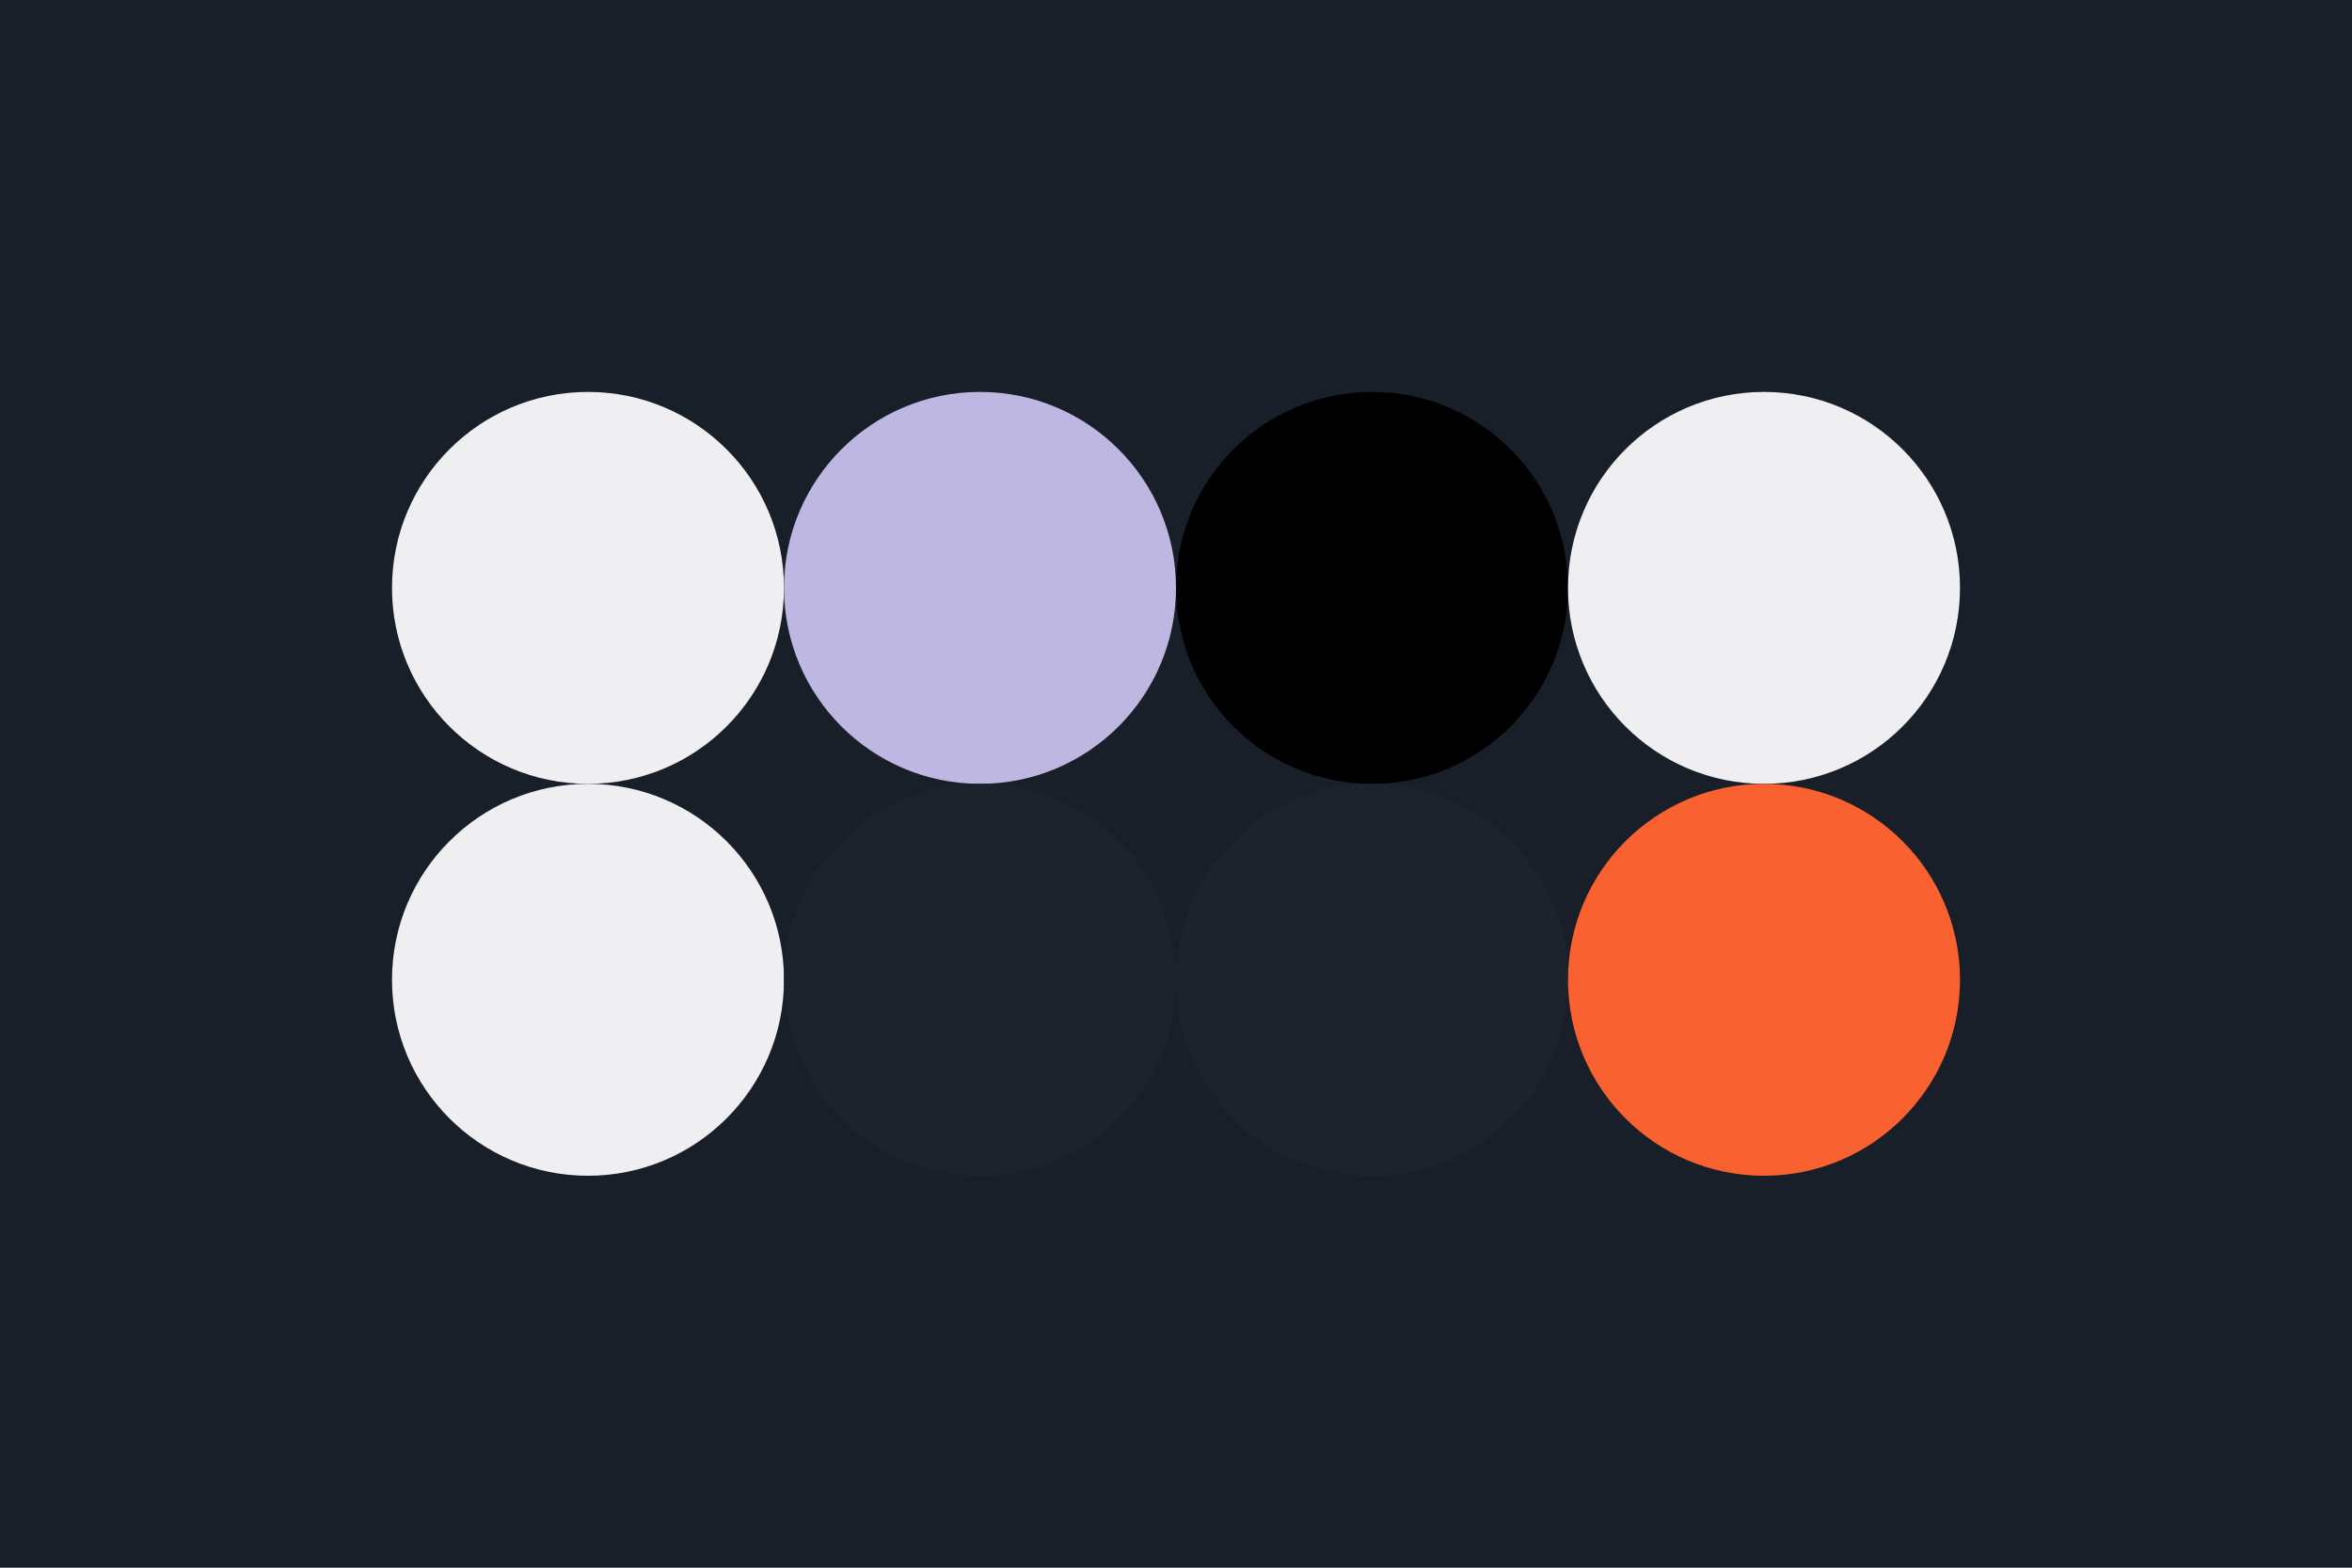
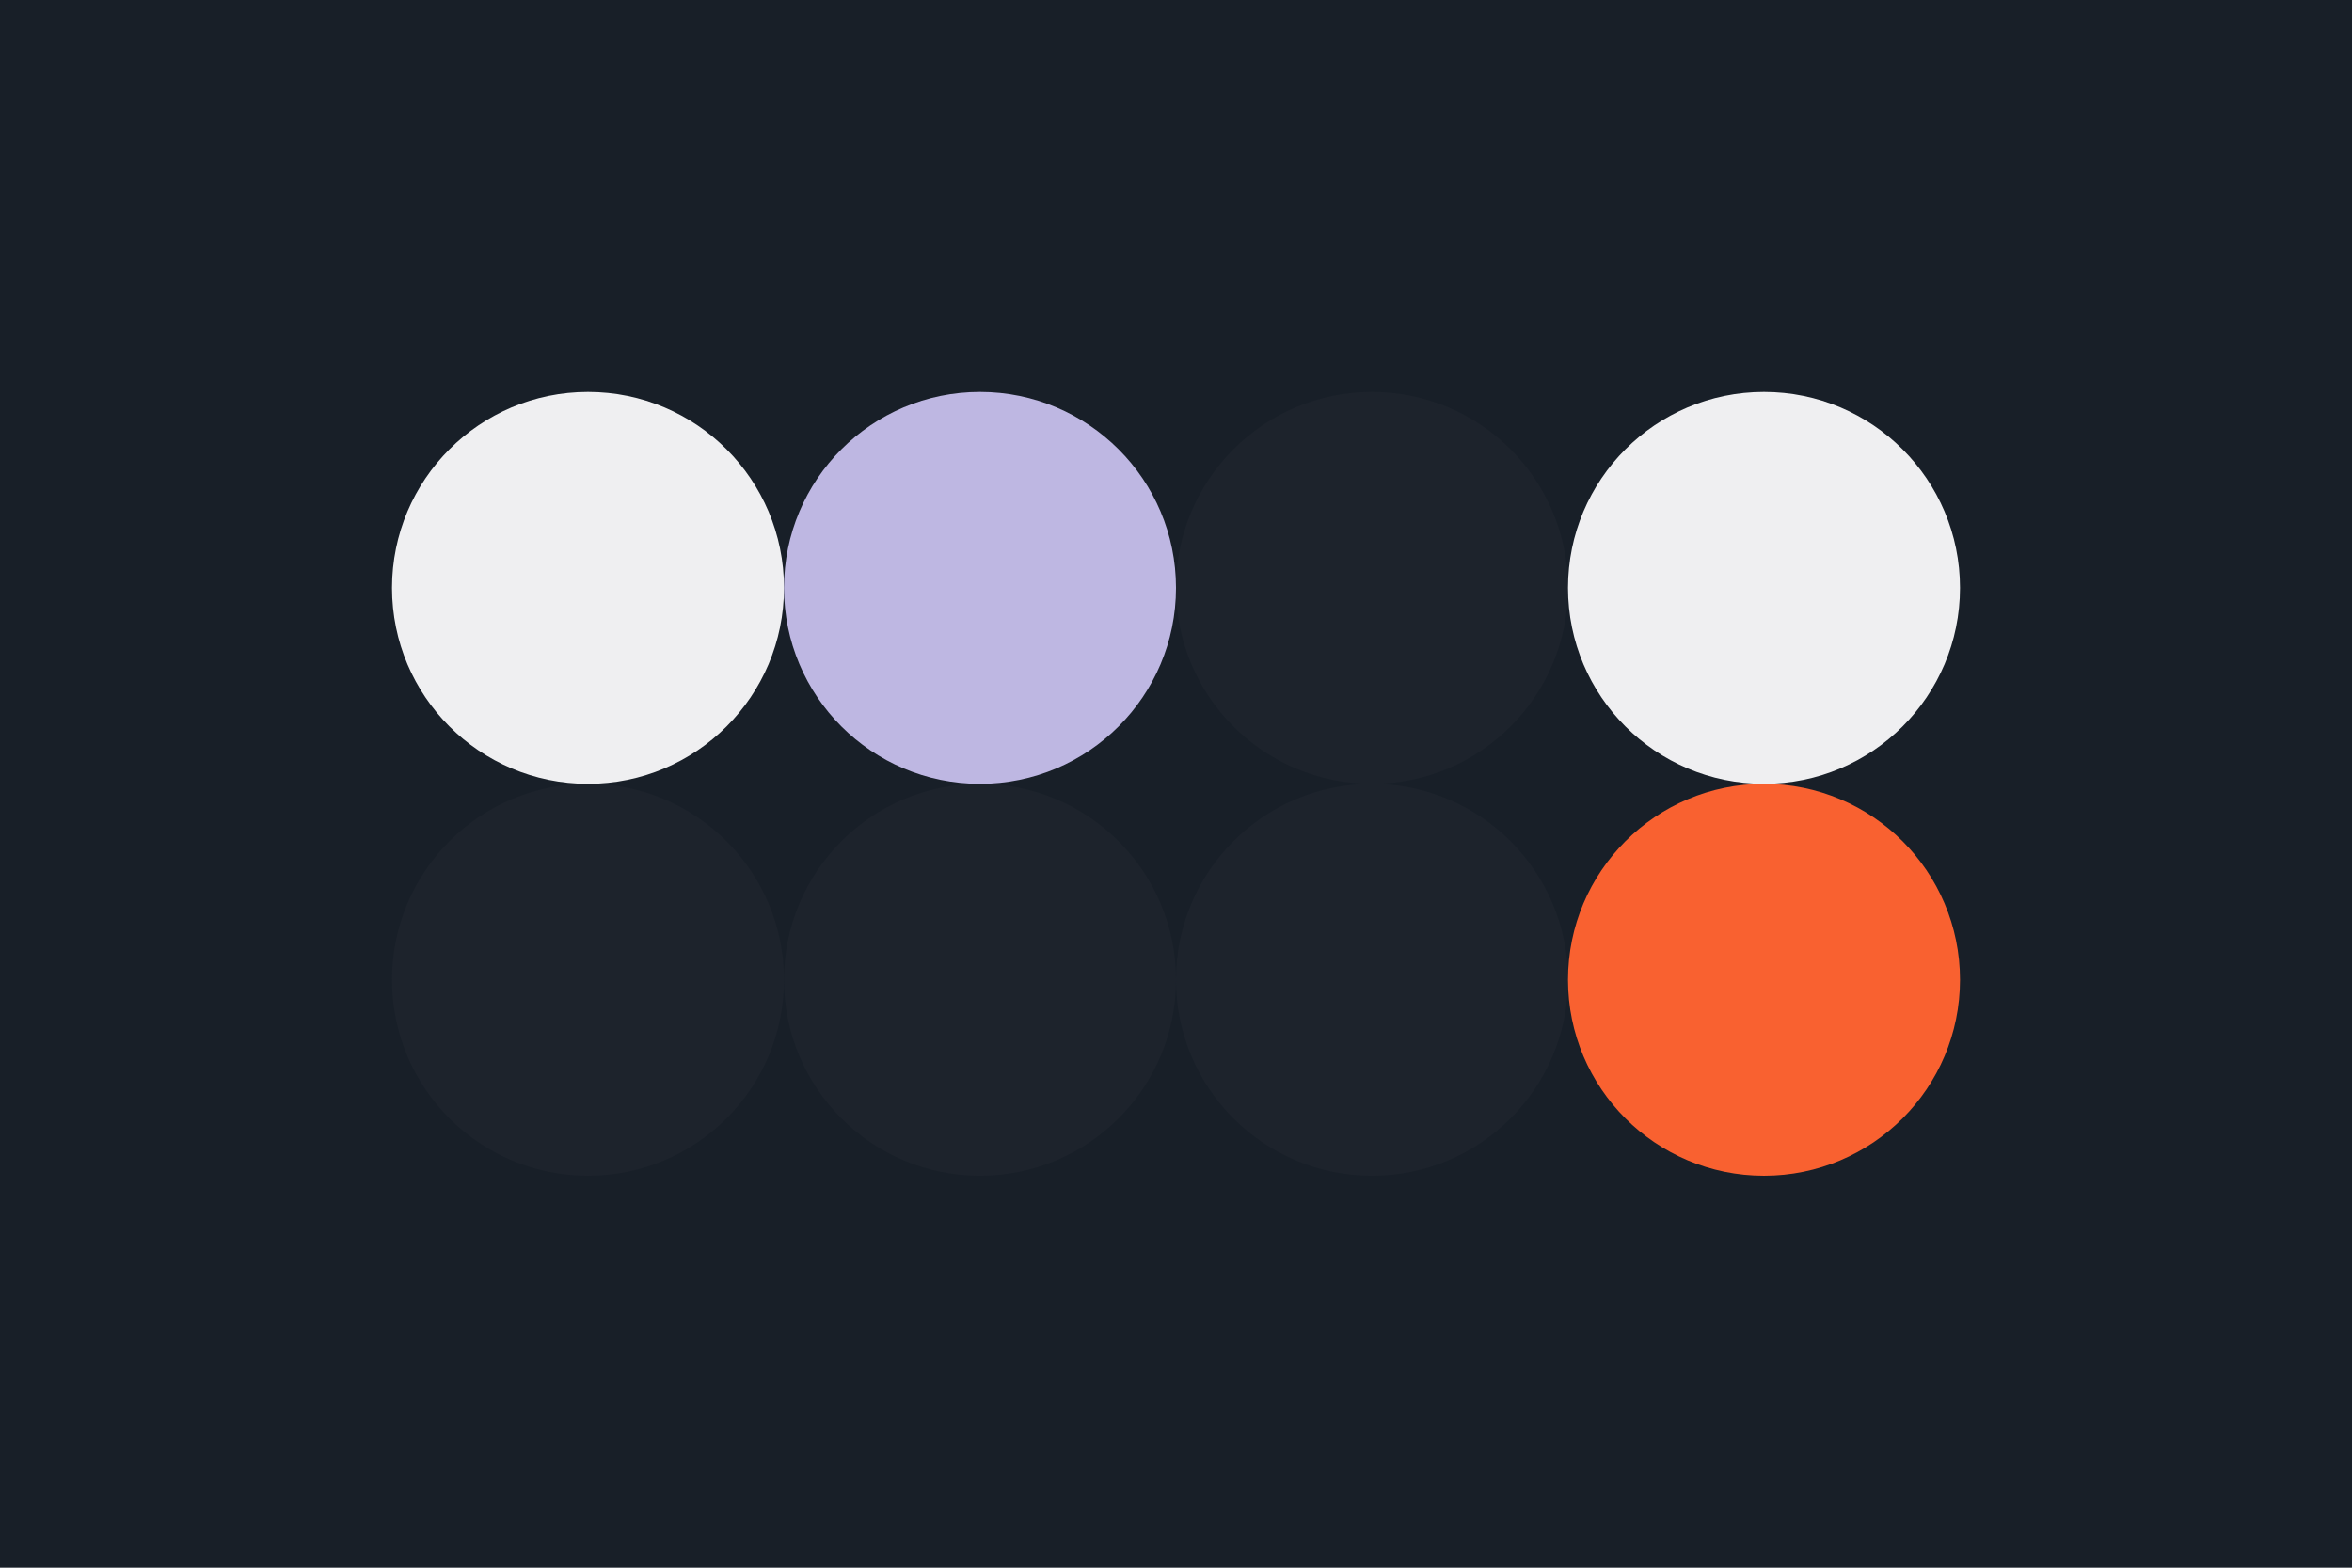
<svg xmlns="http://www.w3.org/2000/svg" width="96px" height="64px" baseProfile="full" version="1.1">
  <rect width="96" height="64" id="background" fill="#181F28" />
  <circle cx="24" cy="24" r="8" id="f_high" fill="#efeff1" />
  <circle cx="40" cy="24" r="8" id="f_med" fill="#beb7e2" />
-   <circle cx="56" cy="24" r="8" id="f_low" fill="#000000" />
+   <circle cx="56" cy="24" r="8" id="f_low" fill="#1d232c" />
  <circle cx="72" cy="24" r="8" id="f_inv" fill="#efeff1" />
-   <circle cx="24" cy="40" r="8" id="b_high" fill="#efeff1" />
+   <circle cx="24" cy="40" r="8" id="b_high" fill="#1d232c" />
  <circle cx="40" cy="40" r="8" id="b_med" fill="#1d232c" />
  <circle cx="56" cy="40" r="8" id="b_low" fill="#1d232c" />
  <circle cx="72" cy="40" r="8" id="b_inv" fill="#f96130" />
</svg>
